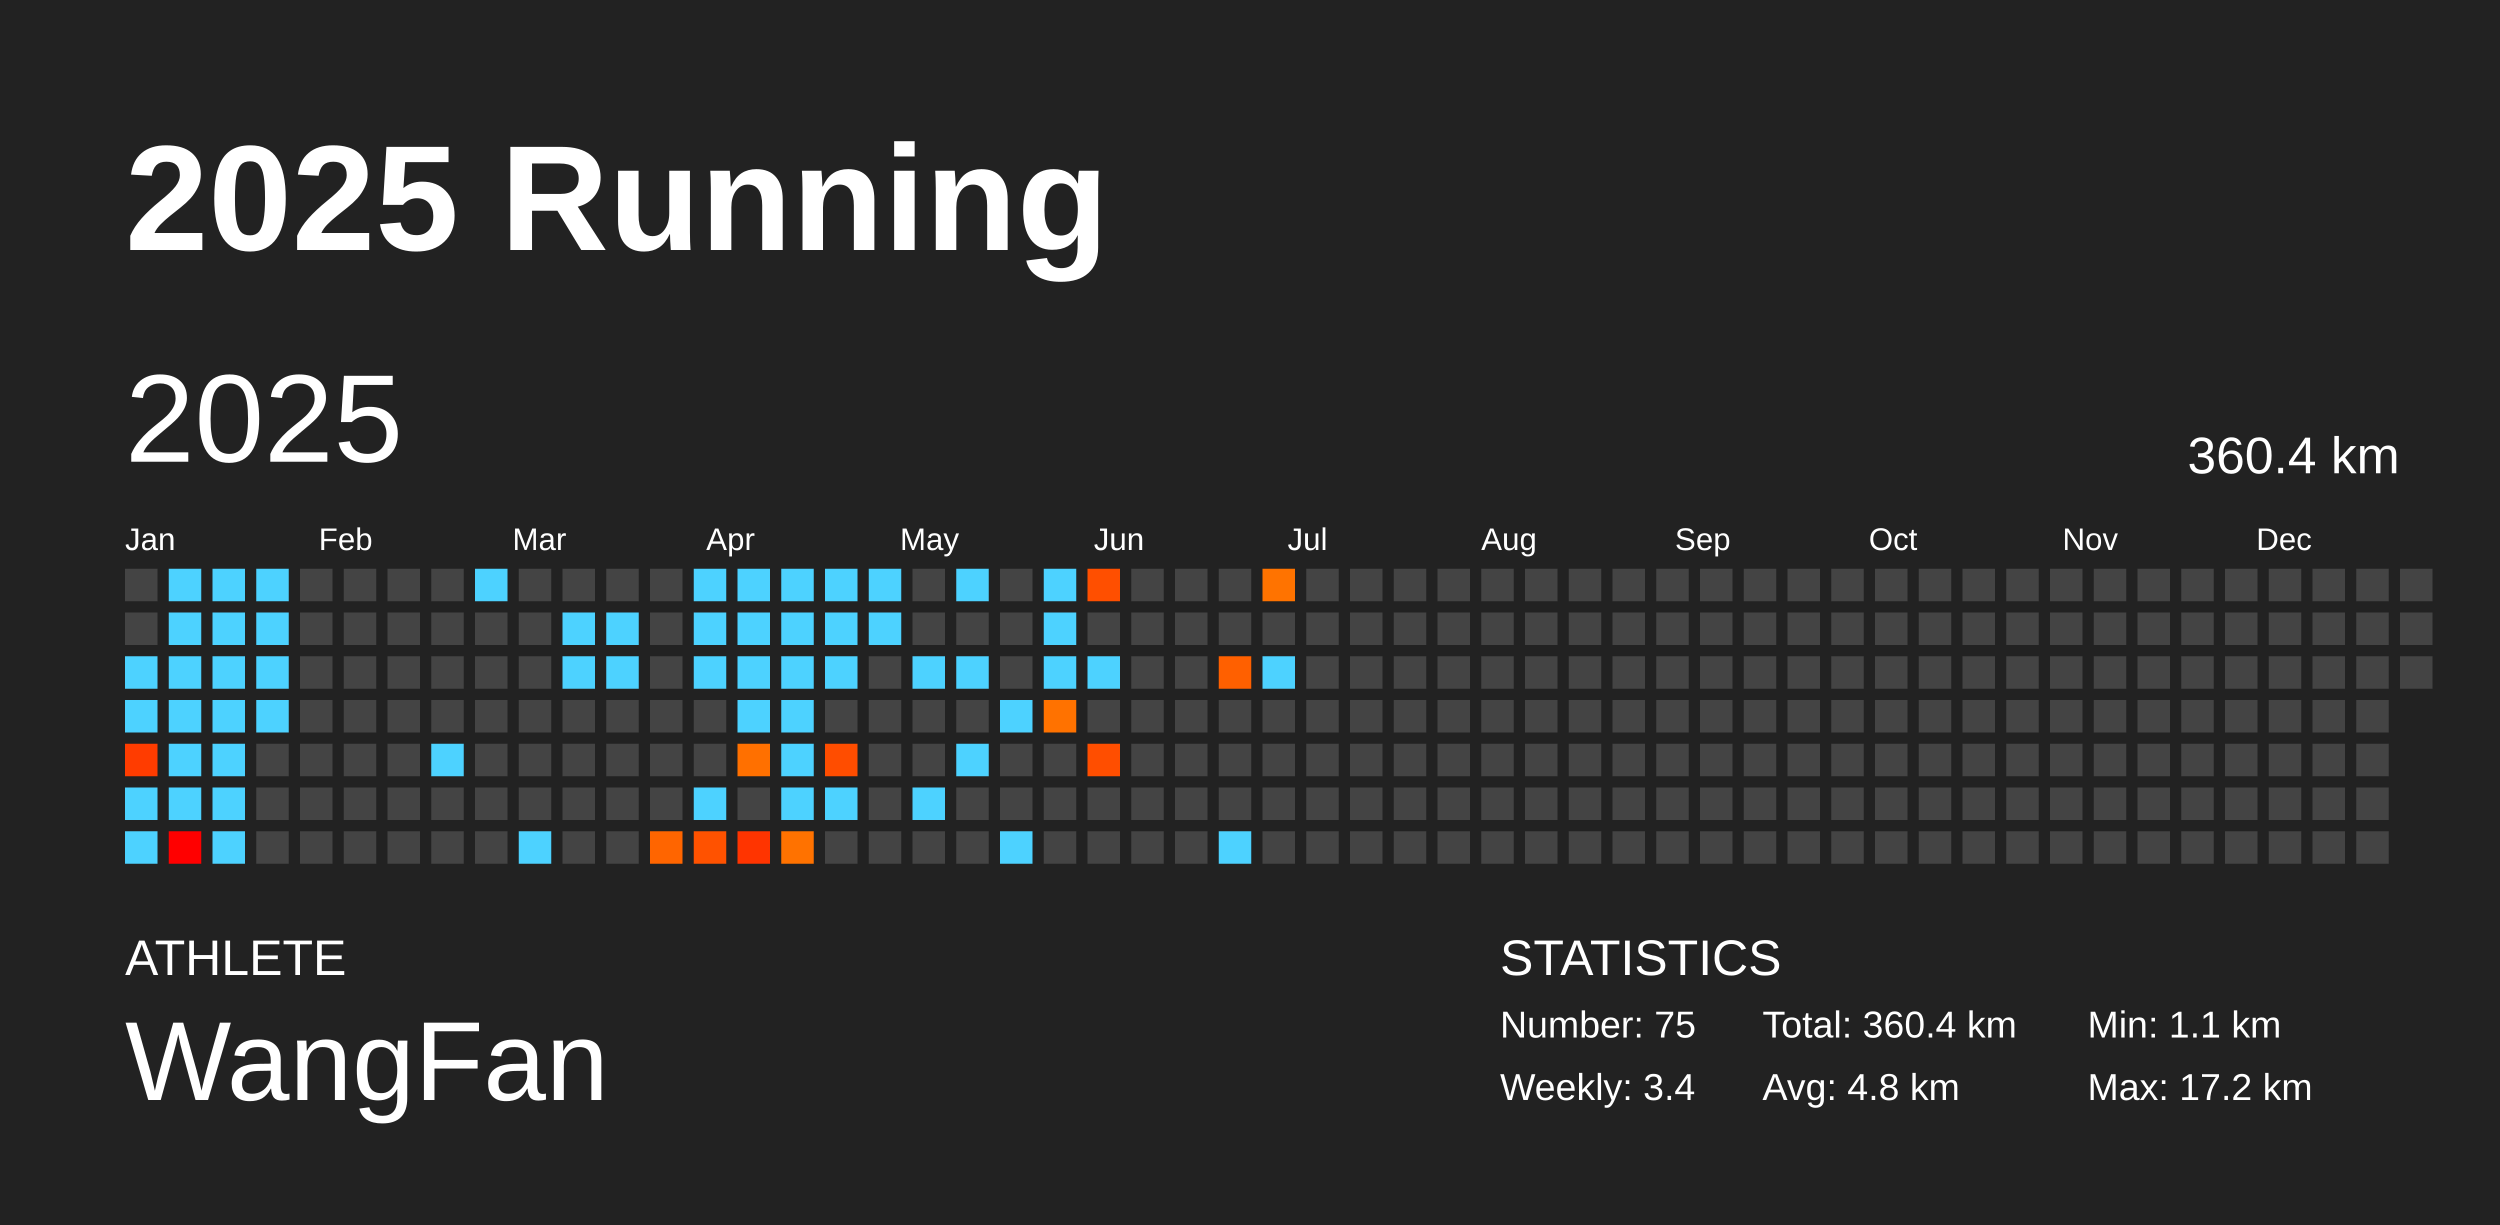
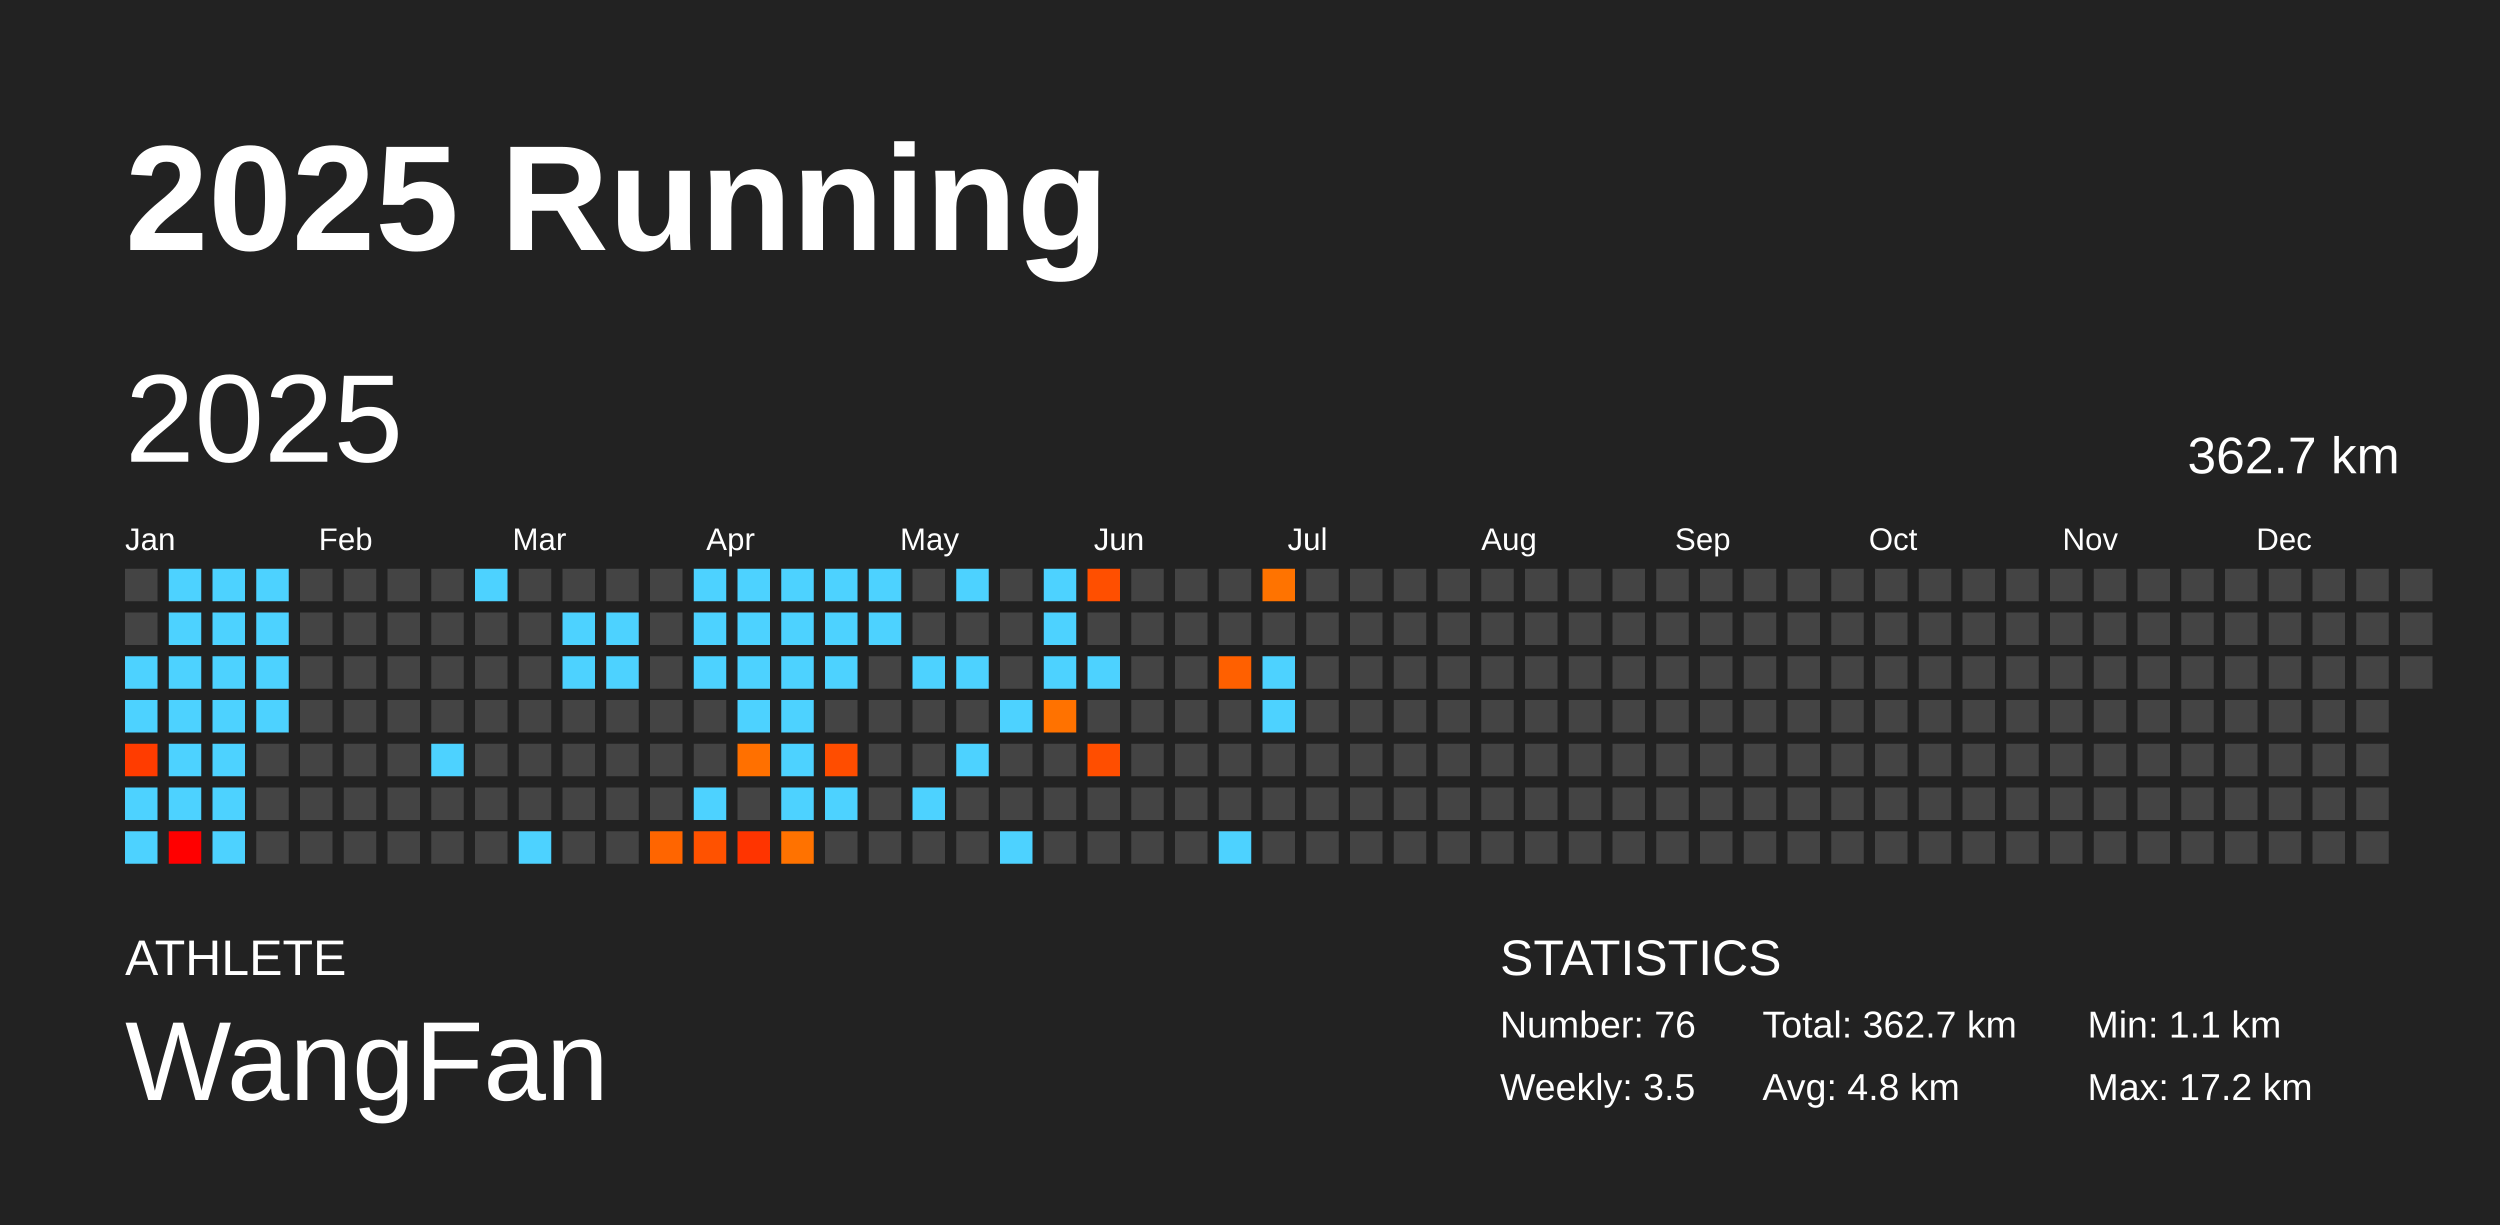
<svg xmlns="http://www.w3.org/2000/svg" baseProfile="full" height="98mm" version="1.1" viewBox="0,0,200,98" width="200mm">
  <defs />
  <rect fill="#222222" height="98" width="200" x="0" y="0" />
  <text fill="#FFFFFF" style="font-size:12px; font-family:Arial; font-weight:bold;" x="10" y="20">2025 Running</text>
  <text fill="#FFFFFF" style="font-size:4px; font-family:Arial" x="10" y="78">ATHLETE</text>
  <text fill="#FFFFFF" style="font-size:9px; font-family:Arial" x="10" y="88">WangFan</text>
  <text fill="#FFFFFF" style="font-size:4px; font-family:Arial" x="120" y="78">STATISTICS</text>
-   <text fill="#FFFFFF" style="font-size:3px; font-family:Arial" x="120" y="83">Number: 75</text>
-   <text fill="#FFFFFF" style="font-size:3px; font-family:Arial" x="120" y="88">Weekly: 3.4</text>
-   <text fill="#FFFFFF" style="font-size:3px; font-family:Arial" x="141" y="83">Total: 360.4 km</text>
+   <text fill="#FFFFFF" style="font-size:3px; font-family:Arial" x="120" y="83">Number: 76</text>
+   <text fill="#FFFFFF" style="font-size:3px; font-family:Arial" x="120" y="88">Weekly: 3.5</text>
+   <text fill="#FFFFFF" style="font-size:3px; font-family:Arial" x="141" y="83">Total: 362.7 km</text>
  <text fill="#FFFFFF" style="font-size:3px; font-family:Arial" x="141" y="88">Avg: 4.8 km</text>
  <text fill="#FFFFFF" style="font-size:3px; font-family:Arial" x="167" y="83">Min: 1.1 km</text>
  <text fill="#FFFFFF" style="font-size:3px; font-family:Arial" x="167" y="88">Max: 17.2 km</text>
  <text dominant-baseline="hanging" fill="#FFFFFF" style="font-size:10.0px; font-family:Arial;" x="10" y="30">2025</text>
-   <text dominant-baseline="hanging" fill="#FFFFFF" style="font-size:4.125px; font-family:Arial;" x="175" y="35">360.4 km</text>
+   <text dominant-baseline="hanging" fill="#FFFFFF" style="font-size:4.125px; font-family:Arial;" x="175" y="35">362.7 km</text>
  <text fill="#FFFFFF" style="font-size:2.5px; font-family:Arial" x="10.0" y="44">Jan</text>
  <text fill="#FFFFFF" style="font-size:2.5px; font-family:Arial" x="25.5" y="44">Feb</text>
  <text fill="#FFFFFF" style="font-size:2.5px; font-family:Arial" x="41.0" y="44">Mar</text>
  <text fill="#FFFFFF" style="font-size:2.5px; font-family:Arial" x="56.5" y="44">Apr</text>
  <text fill="#FFFFFF" style="font-size:2.5px; font-family:Arial" x="72.0" y="44">May</text>
  <text fill="#FFFFFF" style="font-size:2.5px; font-family:Arial" x="87.5" y="44">Jun</text>
  <text fill="#FFFFFF" style="font-size:2.5px; font-family:Arial" x="103.0" y="44">Jul</text>
  <text fill="#FFFFFF" style="font-size:2.5px; font-family:Arial" x="118.5" y="44">Aug</text>
  <text fill="#FFFFFF" style="font-size:2.5px; font-family:Arial" x="134.0" y="44">Sep</text>
  <text fill="#FFFFFF" style="font-size:2.5px; font-family:Arial" x="149.5" y="44">Oct</text>
  <text fill="#FFFFFF" style="font-size:2.5px; font-family:Arial" x="165.0" y="44">Nov</text>
  <text fill="#FFFFFF" style="font-size:2.5px; font-family:Arial" x="180.5" y="44">Dec</text>
  <rect fill="#444444" height="2.6" width="2.6" x="10.0" y="45.5" />
  <rect fill="#444444" height="2.6" width="2.6" x="10.0" y="49.0" />
  <rect fill="#4dd2ff" height="2.6" width="2.6" x="10.0" y="52.5" />
  <rect fill="#4dd2ff" height="2.6" width="2.6" x="10.0" y="56.0" />
  <rect fill="#ff3c00" height="2.6" width="2.6" x="10.0" y="59.5" />
  <rect fill="#4dd2ff" height="2.6" width="2.6" x="10.0" y="63.0" />
  <rect fill="#4dd2ff" height="2.6" width="2.6" x="10.0" y="66.5" />
  <rect fill="#4dd2ff" height="2.6" width="2.6" x="13.5" y="45.5" />
  <rect fill="#4dd2ff" height="2.6" width="2.6" x="13.5" y="49.0" />
  <rect fill="#4dd2ff" height="2.6" width="2.6" x="13.5" y="52.5" />
  <rect fill="#4dd2ff" height="2.6" width="2.6" x="13.5" y="56.0" />
  <rect fill="#4dd2ff" height="2.6" width="2.6" x="13.5" y="59.5" />
  <rect fill="#4dd2ff" height="2.6" width="2.6" x="13.5" y="63.0" />
  <rect fill="#ff0000" height="2.6" width="2.6" x="13.5" y="66.5" />
  <rect fill="#4dd2ff" height="2.6" width="2.6" x="17.0" y="45.5" />
  <rect fill="#4dd2ff" height="2.6" width="2.6" x="17.0" y="49.0" />
  <rect fill="#4dd2ff" height="2.6" width="2.6" x="17.0" y="52.5" />
  <rect fill="#4dd2ff" height="2.6" width="2.6" x="17.0" y="56.0" />
  <rect fill="#4dd2ff" height="2.6" width="2.6" x="17.0" y="59.5" />
  <rect fill="#4dd2ff" height="2.6" width="2.6" x="17.0" y="63.0" />
  <rect fill="#4dd2ff" height="2.6" width="2.6" x="17.0" y="66.5" />
  <rect fill="#4dd2ff" height="2.6" width="2.6" x="20.5" y="45.5" />
  <rect fill="#4dd2ff" height="2.6" width="2.6" x="20.5" y="49.0" />
  <rect fill="#4dd2ff" height="2.6" width="2.6" x="20.5" y="52.5" />
  <rect fill="#4dd2ff" height="2.6" width="2.6" x="20.5" y="56.0" />
  <rect fill="#444444" height="2.6" width="2.6" x="20.5" y="59.5" />
  <rect fill="#444444" height="2.6" width="2.6" x="20.5" y="63.0" />
  <rect fill="#444444" height="2.6" width="2.6" x="20.5" y="66.5" />
  <rect fill="#444444" height="2.6" width="2.6" x="24.0" y="45.5" />
  <rect fill="#444444" height="2.6" width="2.6" x="24.0" y="49.0" />
  <rect fill="#444444" height="2.6" width="2.6" x="24.0" y="52.5" />
  <rect fill="#444444" height="2.6" width="2.6" x="24.0" y="56.0" />
  <rect fill="#444444" height="2.6" width="2.6" x="24.0" y="59.5" />
  <rect fill="#444444" height="2.6" width="2.6" x="24.0" y="63.0" />
  <rect fill="#444444" height="2.6" width="2.6" x="24.0" y="66.5" />
  <rect fill="#444444" height="2.6" width="2.6" x="27.5" y="45.5" />
  <rect fill="#444444" height="2.6" width="2.6" x="27.5" y="49.0" />
  <rect fill="#444444" height="2.6" width="2.6" x="27.5" y="52.5" />
  <rect fill="#444444" height="2.6" width="2.6" x="27.5" y="56.0" />
  <rect fill="#444444" height="2.6" width="2.6" x="27.5" y="59.5" />
  <rect fill="#444444" height="2.6" width="2.6" x="27.5" y="63.0" />
  <rect fill="#444444" height="2.6" width="2.6" x="27.5" y="66.5" />
  <rect fill="#444444" height="2.6" width="2.6" x="31.0" y="45.5" />
  <rect fill="#444444" height="2.6" width="2.6" x="31.0" y="49.0" />
  <rect fill="#444444" height="2.6" width="2.6" x="31.0" y="52.5" />
  <rect fill="#444444" height="2.6" width="2.6" x="31.0" y="56.0" />
  <rect fill="#444444" height="2.6" width="2.6" x="31.0" y="59.5" />
  <rect fill="#444444" height="2.6" width="2.6" x="31.0" y="63.0" />
  <rect fill="#444444" height="2.6" width="2.6" x="31.0" y="66.5" />
  <rect fill="#444444" height="2.6" width="2.6" x="34.5" y="45.5" />
  <rect fill="#444444" height="2.6" width="2.6" x="34.5" y="49.0" />
  <rect fill="#444444" height="2.6" width="2.6" x="34.5" y="52.5" />
  <rect fill="#444444" height="2.6" width="2.6" x="34.5" y="56.0" />
  <rect fill="#4dd2ff" height="2.6" width="2.6" x="34.5" y="59.5" />
  <rect fill="#444444" height="2.6" width="2.6" x="34.5" y="63.0" />
  <rect fill="#444444" height="2.6" width="2.6" x="34.5" y="66.5" />
  <rect fill="#4dd2ff" height="2.6" width="2.6" x="38.0" y="45.5" />
  <rect fill="#444444" height="2.6" width="2.6" x="38.0" y="49.0" />
  <rect fill="#444444" height="2.6" width="2.6" x="38.0" y="52.5" />
  <rect fill="#444444" height="2.6" width="2.6" x="38.0" y="56.0" />
  <rect fill="#444444" height="2.6" width="2.6" x="38.0" y="59.5" />
  <rect fill="#444444" height="2.6" width="2.6" x="38.0" y="63.0" />
  <rect fill="#444444" height="2.6" width="2.6" x="38.0" y="66.5" />
  <rect fill="#444444" height="2.6" width="2.6" x="41.5" y="45.5" />
  <rect fill="#444444" height="2.6" width="2.6" x="41.5" y="49.0" />
  <rect fill="#444444" height="2.6" width="2.6" x="41.5" y="52.5" />
  <rect fill="#444444" height="2.6" width="2.6" x="41.5" y="56.0" />
  <rect fill="#444444" height="2.6" width="2.6" x="41.5" y="59.5" />
  <rect fill="#444444" height="2.6" width="2.6" x="41.5" y="63.0" />
  <rect fill="#4dd2ff" height="2.6" width="2.6" x="41.5" y="66.5" />
  <rect fill="#444444" height="2.6" width="2.6" x="45.0" y="45.5" />
  <rect fill="#4dd2ff" height="2.6" width="2.6" x="45.0" y="49.0" />
  <rect fill="#4dd2ff" height="2.6" width="2.6" x="45.0" y="52.5" />
  <rect fill="#444444" height="2.6" width="2.6" x="45.0" y="56.0" />
  <rect fill="#444444" height="2.6" width="2.6" x="45.0" y="59.5" />
  <rect fill="#444444" height="2.6" width="2.6" x="45.0" y="63.0" />
  <rect fill="#444444" height="2.6" width="2.6" x="45.0" y="66.5" />
  <rect fill="#444444" height="2.6" width="2.6" x="48.5" y="45.5" />
  <rect fill="#4dd2ff" height="2.6" width="2.6" x="48.5" y="49.0" />
  <rect fill="#4dd2ff" height="2.6" width="2.6" x="48.5" y="52.5" />
  <rect fill="#444444" height="2.6" width="2.6" x="48.5" y="56.0" />
  <rect fill="#444444" height="2.6" width="2.6" x="48.5" y="59.5" />
  <rect fill="#444444" height="2.6" width="2.6" x="48.5" y="63.0" />
  <rect fill="#444444" height="2.6" width="2.6" x="48.5" y="66.5" />
  <rect fill="#444444" height="2.6" width="2.6" x="52.0" y="45.5" />
  <rect fill="#444444" height="2.6" width="2.6" x="52.0" y="49.0" />
  <rect fill="#444444" height="2.6" width="2.6" x="52.0" y="52.5" />
  <rect fill="#444444" height="2.6" width="2.6" x="52.0" y="56.0" />
  <rect fill="#444444" height="2.6" width="2.6" x="52.0" y="59.5" />
  <rect fill="#444444" height="2.6" width="2.6" x="52.0" y="63.0" />
  <rect fill="#ff6500" height="2.6" width="2.6" x="52.0" y="66.5" />
  <rect fill="#4dd2ff" height="2.6" width="2.6" x="55.5" y="45.5" />
  <rect fill="#4dd2ff" height="2.6" width="2.6" x="55.5" y="49.0" />
  <rect fill="#4dd2ff" height="2.6" width="2.6" x="55.5" y="52.5" />
  <rect fill="#444444" height="2.6" width="2.6" x="55.5" y="56.0" />
  <rect fill="#444444" height="2.6" width="2.6" x="55.5" y="59.5" />
  <rect fill="#4dd2ff" height="2.6" width="2.6" x="55.5" y="63.0" />
  <rect fill="#ff5200" height="2.6" width="2.6" x="55.5" y="66.5" />
  <rect fill="#4dd2ff" height="2.6" width="2.6" x="59.0" y="45.5" />
  <rect fill="#4dd2ff" height="2.6" width="2.6" x="59.0" y="49.0" />
  <rect fill="#4dd2ff" height="2.6" width="2.6" x="59.0" y="52.5" />
  <rect fill="#4dd2ff" height="2.6" width="2.6" x="59.0" y="56.0" />
  <rect fill="#ff7000" height="2.6" width="2.6" x="59.0" y="59.5" />
  <rect fill="#444444" height="2.6" width="2.6" x="59.0" y="63.0" />
  <rect fill="#ff3400" height="2.6" width="2.6" x="59.0" y="66.5" />
  <rect fill="#4dd2ff" height="2.6" width="2.6" x="62.5" y="45.5" />
  <rect fill="#4dd2ff" height="2.6" width="2.6" x="62.5" y="49.0" />
  <rect fill="#4dd2ff" height="2.6" width="2.6" x="62.5" y="52.5" />
  <rect fill="#4dd2ff" height="2.6" width="2.6" x="62.5" y="56.0" />
  <rect fill="#4dd2ff" height="2.6" width="2.6" x="62.5" y="59.5" />
  <rect fill="#4dd2ff" height="2.6" width="2.6" x="62.5" y="63.0" />
  <rect fill="#ff7200" height="2.6" width="2.6" x="62.5" y="66.5" />
  <rect fill="#4dd2ff" height="2.6" width="2.6" x="66.0" y="45.5" />
  <rect fill="#4dd2ff" height="2.6" width="2.6" x="66.0" y="49.0" />
  <rect fill="#4dd2ff" height="2.6" width="2.6" x="66.0" y="52.5" />
  <rect fill="#444444" height="2.6" width="2.6" x="66.0" y="56.0" />
  <rect fill="#ff4d00" height="2.6" width="2.6" x="66.0" y="59.5" />
  <rect fill="#4dd2ff" height="2.6" width="2.6" x="66.0" y="63.0" />
  <rect fill="#444444" height="2.6" width="2.6" x="66.0" y="66.5" />
  <rect fill="#4dd2ff" height="2.6" width="2.6" x="69.5" y="45.5" />
  <rect fill="#4dd2ff" height="2.6" width="2.6" x="69.5" y="49.0" />
  <rect fill="#444444" height="2.6" width="2.6" x="69.5" y="52.5" />
  <rect fill="#444444" height="2.6" width="2.6" x="69.5" y="56.0" />
  <rect fill="#444444" height="2.6" width="2.6" x="69.5" y="59.5" />
  <rect fill="#444444" height="2.6" width="2.6" x="69.5" y="63.0" />
  <rect fill="#444444" height="2.6" width="2.6" x="69.5" y="66.5" />
  <rect fill="#444444" height="2.6" width="2.6" x="73.0" y="45.5" />
  <rect fill="#444444" height="2.6" width="2.6" x="73.0" y="49.0" />
  <rect fill="#4dd2ff" height="2.6" width="2.6" x="73.0" y="52.5" />
  <rect fill="#444444" height="2.6" width="2.6" x="73.0" y="56.0" />
  <rect fill="#444444" height="2.6" width="2.6" x="73.0" y="59.5" />
  <rect fill="#4dd2ff" height="2.6" width="2.6" x="73.0" y="63.0" />
  <rect fill="#444444" height="2.6" width="2.6" x="73.0" y="66.5" />
  <rect fill="#4dd2ff" height="2.6" width="2.6" x="76.5" y="45.5" />
  <rect fill="#444444" height="2.6" width="2.6" x="76.5" y="49.0" />
  <rect fill="#4dd2ff" height="2.6" width="2.6" x="76.5" y="52.5" />
  <rect fill="#444444" height="2.6" width="2.6" x="76.5" y="56.0" />
  <rect fill="#4dd2ff" height="2.6" width="2.6" x="76.5" y="59.5" />
  <rect fill="#444444" height="2.6" width="2.6" x="76.5" y="63.0" />
  <rect fill="#444444" height="2.6" width="2.6" x="76.5" y="66.5" />
  <rect fill="#444444" height="2.6" width="2.6" x="80.0" y="45.5" />
  <rect fill="#444444" height="2.6" width="2.6" x="80.0" y="49.0" />
  <rect fill="#444444" height="2.6" width="2.6" x="80.0" y="52.5" />
  <rect fill="#4dd2ff" height="2.6" width="2.6" x="80.0" y="56.0" />
  <rect fill="#444444" height="2.6" width="2.6" x="80.0" y="59.5" />
  <rect fill="#444444" height="2.6" width="2.6" x="80.0" y="63.0" />
  <rect fill="#4dd2ff" height="2.6" width="2.6" x="80.0" y="66.5" />
  <rect fill="#4dd2ff" height="2.6" width="2.6" x="83.5" y="45.5" />
  <rect fill="#4dd2ff" height="2.6" width="2.6" x="83.5" y="49.0" />
  <rect fill="#4dd2ff" height="2.6" width="2.6" x="83.5" y="52.5" />
  <rect fill="#ff7200" height="2.6" width="2.6" x="83.5" y="56.0" />
  <rect fill="#444444" height="2.6" width="2.6" x="83.5" y="59.5" />
  <rect fill="#444444" height="2.6" width="2.6" x="83.5" y="63.0" />
  <rect fill="#444444" height="2.6" width="2.6" x="83.5" y="66.5" />
  <rect fill="#ff4f00" height="2.6" width="2.6" x="87.0" y="45.5" />
  <rect fill="#444444" height="2.6" width="2.6" x="87.0" y="49.0" />
  <rect fill="#4dd2ff" height="2.6" width="2.6" x="87.0" y="52.5" />
  <rect fill="#444444" height="2.6" width="2.6" x="87.0" y="56.0" />
  <rect fill="#ff4e00" height="2.6" width="2.6" x="87.0" y="59.5" />
  <rect fill="#444444" height="2.6" width="2.6" x="87.0" y="63.0" />
  <rect fill="#444444" height="2.6" width="2.6" x="87.0" y="66.5" />
  <rect fill="#444444" height="2.6" width="2.6" x="90.5" y="45.5" />
  <rect fill="#444444" height="2.6" width="2.6" x="90.5" y="49.0" />
  <rect fill="#444444" height="2.6" width="2.6" x="90.5" y="52.5" />
  <rect fill="#444444" height="2.6" width="2.6" x="90.5" y="56.0" />
  <rect fill="#444444" height="2.6" width="2.6" x="90.5" y="59.5" />
  <rect fill="#444444" height="2.6" width="2.6" x="90.5" y="63.0" />
  <rect fill="#444444" height="2.6" width="2.6" x="90.5" y="66.5" />
  <rect fill="#444444" height="2.6" width="2.6" x="94.0" y="45.5" />
  <rect fill="#444444" height="2.6" width="2.6" x="94.0" y="49.0" />
  <rect fill="#444444" height="2.6" width="2.6" x="94.0" y="52.5" />
  <rect fill="#444444" height="2.6" width="2.6" x="94.0" y="56.0" />
  <rect fill="#444444" height="2.6" width="2.6" x="94.0" y="59.5" />
  <rect fill="#444444" height="2.6" width="2.6" x="94.0" y="63.0" />
  <rect fill="#444444" height="2.6" width="2.6" x="94.0" y="66.5" />
  <rect fill="#444444" height="2.6" width="2.6" x="97.5" y="45.5" />
  <rect fill="#444444" height="2.6" width="2.6" x="97.5" y="49.0" />
  <rect fill="#ff6000" height="2.6" width="2.6" x="97.5" y="52.5" />
  <rect fill="#444444" height="2.6" width="2.6" x="97.5" y="56.0" />
  <rect fill="#444444" height="2.6" width="2.6" x="97.5" y="59.5" />
  <rect fill="#444444" height="2.6" width="2.6" x="97.5" y="63.0" />
  <rect fill="#4dd2ff" height="2.6" width="2.6" x="97.5" y="66.5" />
  <rect fill="#ff7300" height="2.6" width="2.6" x="101.0" y="45.5" />
  <rect fill="#444444" height="2.6" width="2.6" x="101.0" y="49.0" />
  <rect fill="#4dd2ff" height="2.6" width="2.6" x="101.0" y="52.5" />
-   <rect fill="#444444" height="2.6" width="2.6" x="101.0" y="56.0" />
+   <rect fill="#4dd2ff" height="2.6" width="2.6" x="101.0" y="56.0" />
  <rect fill="#444444" height="2.6" width="2.6" x="101.0" y="59.5" />
  <rect fill="#444444" height="2.6" width="2.6" x="101.0" y="63.0" />
  <rect fill="#444444" height="2.6" width="2.6" x="101.0" y="66.5" />
  <rect fill="#444444" height="2.6" width="2.6" x="104.5" y="45.5" />
  <rect fill="#444444" height="2.6" width="2.6" x="104.5" y="49.0" />
  <rect fill="#444444" height="2.6" width="2.6" x="104.5" y="52.5" />
  <rect fill="#444444" height="2.6" width="2.6" x="104.5" y="56.0" />
  <rect fill="#444444" height="2.6" width="2.6" x="104.5" y="59.5" />
  <rect fill="#444444" height="2.6" width="2.6" x="104.5" y="63.0" />
  <rect fill="#444444" height="2.6" width="2.6" x="104.5" y="66.5" />
  <rect fill="#444444" height="2.6" width="2.6" x="108.0" y="45.5" />
  <rect fill="#444444" height="2.6" width="2.6" x="108.0" y="49.0" />
  <rect fill="#444444" height="2.6" width="2.6" x="108.0" y="52.5" />
  <rect fill="#444444" height="2.6" width="2.6" x="108.0" y="56.0" />
  <rect fill="#444444" height="2.6" width="2.6" x="108.0" y="59.5" />
  <rect fill="#444444" height="2.6" width="2.6" x="108.0" y="63.0" />
  <rect fill="#444444" height="2.6" width="2.6" x="108.0" y="66.5" />
  <rect fill="#444444" height="2.6" width="2.6" x="111.5" y="45.5" />
  <rect fill="#444444" height="2.6" width="2.6" x="111.5" y="49.0" />
  <rect fill="#444444" height="2.6" width="2.6" x="111.5" y="52.5" />
  <rect fill="#444444" height="2.6" width="2.6" x="111.5" y="56.0" />
  <rect fill="#444444" height="2.6" width="2.6" x="111.5" y="59.5" />
  <rect fill="#444444" height="2.6" width="2.6" x="111.5" y="63.0" />
  <rect fill="#444444" height="2.6" width="2.6" x="111.5" y="66.5" />
  <rect fill="#444444" height="2.6" width="2.6" x="115.0" y="45.5" />
  <rect fill="#444444" height="2.6" width="2.6" x="115.0" y="49.0" />
  <rect fill="#444444" height="2.6" width="2.6" x="115.0" y="52.5" />
  <rect fill="#444444" height="2.6" width="2.6" x="115.0" y="56.0" />
  <rect fill="#444444" height="2.6" width="2.6" x="115.0" y="59.5" />
  <rect fill="#444444" height="2.6" width="2.6" x="115.0" y="63.0" />
  <rect fill="#444444" height="2.6" width="2.6" x="115.0" y="66.5" />
  <rect fill="#444444" height="2.6" width="2.6" x="118.5" y="45.5" />
  <rect fill="#444444" height="2.6" width="2.6" x="118.5" y="49.0" />
  <rect fill="#444444" height="2.6" width="2.6" x="118.5" y="52.5" />
  <rect fill="#444444" height="2.6" width="2.6" x="118.5" y="56.0" />
  <rect fill="#444444" height="2.6" width="2.6" x="118.5" y="59.5" />
  <rect fill="#444444" height="2.6" width="2.6" x="118.5" y="63.0" />
  <rect fill="#444444" height="2.6" width="2.6" x="118.5" y="66.5" />
  <rect fill="#444444" height="2.6" width="2.6" x="122.0" y="45.5" />
  <rect fill="#444444" height="2.6" width="2.6" x="122.0" y="49.0" />
  <rect fill="#444444" height="2.6" width="2.6" x="122.0" y="52.5" />
  <rect fill="#444444" height="2.6" width="2.6" x="122.0" y="56.0" />
  <rect fill="#444444" height="2.6" width="2.6" x="122.0" y="59.5" />
  <rect fill="#444444" height="2.6" width="2.6" x="122.0" y="63.0" />
  <rect fill="#444444" height="2.6" width="2.6" x="122.0" y="66.5" />
  <rect fill="#444444" height="2.6" width="2.6" x="125.5" y="45.5" />
  <rect fill="#444444" height="2.6" width="2.6" x="125.5" y="49.0" />
  <rect fill="#444444" height="2.6" width="2.6" x="125.5" y="52.5" />
  <rect fill="#444444" height="2.6" width="2.6" x="125.5" y="56.0" />
  <rect fill="#444444" height="2.6" width="2.6" x="125.5" y="59.5" />
  <rect fill="#444444" height="2.6" width="2.6" x="125.5" y="63.0" />
  <rect fill="#444444" height="2.6" width="2.6" x="125.5" y="66.5" />
  <rect fill="#444444" height="2.6" width="2.6" x="129.0" y="45.5" />
  <rect fill="#444444" height="2.6" width="2.6" x="129.0" y="49.0" />
  <rect fill="#444444" height="2.6" width="2.6" x="129.0" y="52.5" />
  <rect fill="#444444" height="2.6" width="2.6" x="129.0" y="56.0" />
  <rect fill="#444444" height="2.6" width="2.6" x="129.0" y="59.5" />
  <rect fill="#444444" height="2.6" width="2.6" x="129.0" y="63.0" />
  <rect fill="#444444" height="2.6" width="2.6" x="129.0" y="66.5" />
  <rect fill="#444444" height="2.6" width="2.6" x="132.5" y="45.5" />
  <rect fill="#444444" height="2.6" width="2.6" x="132.5" y="49.0" />
  <rect fill="#444444" height="2.6" width="2.6" x="132.5" y="52.5" />
  <rect fill="#444444" height="2.6" width="2.6" x="132.5" y="56.0" />
  <rect fill="#444444" height="2.6" width="2.6" x="132.5" y="59.5" />
  <rect fill="#444444" height="2.6" width="2.6" x="132.5" y="63.0" />
  <rect fill="#444444" height="2.6" width="2.6" x="132.5" y="66.5" />
  <rect fill="#444444" height="2.6" width="2.6" x="136.0" y="45.5" />
  <rect fill="#444444" height="2.6" width="2.6" x="136.0" y="49.0" />
  <rect fill="#444444" height="2.6" width="2.6" x="136.0" y="52.5" />
  <rect fill="#444444" height="2.6" width="2.6" x="136.0" y="56.0" />
  <rect fill="#444444" height="2.6" width="2.6" x="136.0" y="59.5" />
  <rect fill="#444444" height="2.6" width="2.6" x="136.0" y="63.0" />
  <rect fill="#444444" height="2.6" width="2.6" x="136.0" y="66.5" />
  <rect fill="#444444" height="2.6" width="2.6" x="139.5" y="45.5" />
  <rect fill="#444444" height="2.6" width="2.6" x="139.5" y="49.0" />
  <rect fill="#444444" height="2.6" width="2.6" x="139.5" y="52.5" />
  <rect fill="#444444" height="2.6" width="2.6" x="139.5" y="56.0" />
  <rect fill="#444444" height="2.6" width="2.6" x="139.5" y="59.5" />
  <rect fill="#444444" height="2.6" width="2.6" x="139.5" y="63.0" />
  <rect fill="#444444" height="2.6" width="2.6" x="139.5" y="66.5" />
  <rect fill="#444444" height="2.6" width="2.6" x="143.0" y="45.5" />
  <rect fill="#444444" height="2.6" width="2.6" x="143.0" y="49.0" />
  <rect fill="#444444" height="2.6" width="2.6" x="143.0" y="52.5" />
  <rect fill="#444444" height="2.6" width="2.6" x="143.0" y="56.0" />
  <rect fill="#444444" height="2.6" width="2.6" x="143.0" y="59.5" />
  <rect fill="#444444" height="2.6" width="2.6" x="143.0" y="63.0" />
  <rect fill="#444444" height="2.6" width="2.6" x="143.0" y="66.5" />
  <rect fill="#444444" height="2.6" width="2.6" x="146.5" y="45.5" />
  <rect fill="#444444" height="2.6" width="2.6" x="146.5" y="49.0" />
  <rect fill="#444444" height="2.6" width="2.6" x="146.5" y="52.5" />
  <rect fill="#444444" height="2.6" width="2.6" x="146.5" y="56.0" />
  <rect fill="#444444" height="2.6" width="2.6" x="146.5" y="59.5" />
  <rect fill="#444444" height="2.6" width="2.6" x="146.5" y="63.0" />
  <rect fill="#444444" height="2.6" width="2.6" x="146.5" y="66.5" />
  <rect fill="#444444" height="2.6" width="2.6" x="150.0" y="45.5" />
  <rect fill="#444444" height="2.6" width="2.6" x="150.0" y="49.0" />
  <rect fill="#444444" height="2.6" width="2.6" x="150.0" y="52.5" />
  <rect fill="#444444" height="2.6" width="2.6" x="150.0" y="56.0" />
  <rect fill="#444444" height="2.6" width="2.6" x="150.0" y="59.5" />
  <rect fill="#444444" height="2.6" width="2.6" x="150.0" y="63.0" />
  <rect fill="#444444" height="2.6" width="2.6" x="150.0" y="66.5" />
  <rect fill="#444444" height="2.6" width="2.6" x="153.5" y="45.5" />
  <rect fill="#444444" height="2.6" width="2.6" x="153.5" y="49.0" />
  <rect fill="#444444" height="2.6" width="2.6" x="153.5" y="52.5" />
  <rect fill="#444444" height="2.6" width="2.6" x="153.5" y="56.0" />
  <rect fill="#444444" height="2.6" width="2.6" x="153.5" y="59.5" />
  <rect fill="#444444" height="2.6" width="2.6" x="153.5" y="63.0" />
  <rect fill="#444444" height="2.6" width="2.6" x="153.5" y="66.5" />
  <rect fill="#444444" height="2.6" width="2.6" x="157.0" y="45.5" />
  <rect fill="#444444" height="2.6" width="2.6" x="157.0" y="49.0" />
  <rect fill="#444444" height="2.6" width="2.6" x="157.0" y="52.5" />
  <rect fill="#444444" height="2.6" width="2.6" x="157.0" y="56.0" />
  <rect fill="#444444" height="2.6" width="2.6" x="157.0" y="59.5" />
  <rect fill="#444444" height="2.6" width="2.6" x="157.0" y="63.0" />
  <rect fill="#444444" height="2.6" width="2.6" x="157.0" y="66.5" />
  <rect fill="#444444" height="2.6" width="2.6" x="160.5" y="45.5" />
  <rect fill="#444444" height="2.6" width="2.6" x="160.5" y="49.0" />
  <rect fill="#444444" height="2.6" width="2.6" x="160.5" y="52.5" />
  <rect fill="#444444" height="2.6" width="2.6" x="160.5" y="56.0" />
  <rect fill="#444444" height="2.6" width="2.6" x="160.5" y="59.5" />
  <rect fill="#444444" height="2.6" width="2.6" x="160.5" y="63.0" />
  <rect fill="#444444" height="2.6" width="2.6" x="160.5" y="66.5" />
  <rect fill="#444444" height="2.6" width="2.6" x="164.0" y="45.5" />
  <rect fill="#444444" height="2.6" width="2.6" x="164.0" y="49.0" />
  <rect fill="#444444" height="2.6" width="2.6" x="164.0" y="52.5" />
  <rect fill="#444444" height="2.6" width="2.6" x="164.0" y="56.0" />
  <rect fill="#444444" height="2.6" width="2.6" x="164.0" y="59.5" />
  <rect fill="#444444" height="2.6" width="2.6" x="164.0" y="63.0" />
  <rect fill="#444444" height="2.6" width="2.6" x="164.0" y="66.5" />
  <rect fill="#444444" height="2.6" width="2.6" x="167.5" y="45.5" />
  <rect fill="#444444" height="2.6" width="2.6" x="167.5" y="49.0" />
  <rect fill="#444444" height="2.6" width="2.6" x="167.5" y="52.5" />
  <rect fill="#444444" height="2.6" width="2.6" x="167.5" y="56.0" />
  <rect fill="#444444" height="2.6" width="2.6" x="167.5" y="59.5" />
  <rect fill="#444444" height="2.6" width="2.6" x="167.5" y="63.0" />
  <rect fill="#444444" height="2.6" width="2.6" x="167.5" y="66.5" />
  <rect fill="#444444" height="2.6" width="2.6" x="171.0" y="45.5" />
  <rect fill="#444444" height="2.6" width="2.6" x="171.0" y="49.0" />
  <rect fill="#444444" height="2.6" width="2.6" x="171.0" y="52.5" />
  <rect fill="#444444" height="2.6" width="2.6" x="171.0" y="56.0" />
  <rect fill="#444444" height="2.6" width="2.6" x="171.0" y="59.5" />
  <rect fill="#444444" height="2.6" width="2.6" x="171.0" y="63.0" />
  <rect fill="#444444" height="2.6" width="2.6" x="171.0" y="66.5" />
  <rect fill="#444444" height="2.6" width="2.6" x="174.5" y="45.5" />
  <rect fill="#444444" height="2.6" width="2.6" x="174.5" y="49.0" />
  <rect fill="#444444" height="2.6" width="2.6" x="174.5" y="52.5" />
  <rect fill="#444444" height="2.6" width="2.6" x="174.5" y="56.0" />
  <rect fill="#444444" height="2.6" width="2.6" x="174.5" y="59.5" />
  <rect fill="#444444" height="2.6" width="2.6" x="174.5" y="63.0" />
  <rect fill="#444444" height="2.6" width="2.6" x="174.5" y="66.5" />
  <rect fill="#444444" height="2.6" width="2.6" x="178.0" y="45.5" />
  <rect fill="#444444" height="2.6" width="2.6" x="178.0" y="49.0" />
  <rect fill="#444444" height="2.6" width="2.6" x="178.0" y="52.5" />
  <rect fill="#444444" height="2.6" width="2.6" x="178.0" y="56.0" />
  <rect fill="#444444" height="2.6" width="2.6" x="178.0" y="59.5" />
  <rect fill="#444444" height="2.6" width="2.6" x="178.0" y="63.0" />
  <rect fill="#444444" height="2.6" width="2.6" x="178.0" y="66.5" />
  <rect fill="#444444" height="2.6" width="2.6" x="181.5" y="45.5" />
  <rect fill="#444444" height="2.6" width="2.6" x="181.5" y="49.0" />
  <rect fill="#444444" height="2.6" width="2.6" x="181.5" y="52.5" />
  <rect fill="#444444" height="2.6" width="2.6" x="181.5" y="56.0" />
  <rect fill="#444444" height="2.6" width="2.6" x="181.5" y="59.5" />
  <rect fill="#444444" height="2.6" width="2.6" x="181.5" y="63.0" />
  <rect fill="#444444" height="2.6" width="2.6" x="181.5" y="66.5" />
  <rect fill="#444444" height="2.6" width="2.6" x="185.0" y="45.5" />
  <rect fill="#444444" height="2.6" width="2.6" x="185.0" y="49.0" />
  <rect fill="#444444" height="2.6" width="2.6" x="185.0" y="52.5" />
  <rect fill="#444444" height="2.6" width="2.6" x="185.0" y="56.0" />
  <rect fill="#444444" height="2.6" width="2.6" x="185.0" y="59.5" />
  <rect fill="#444444" height="2.6" width="2.6" x="185.0" y="63.0" />
  <rect fill="#444444" height="2.6" width="2.6" x="185.0" y="66.5" />
  <rect fill="#444444" height="2.6" width="2.6" x="188.5" y="45.5" />
  <rect fill="#444444" height="2.6" width="2.6" x="188.5" y="49.0" />
  <rect fill="#444444" height="2.6" width="2.6" x="188.5" y="52.5" />
  <rect fill="#444444" height="2.6" width="2.6" x="188.5" y="56.0" />
  <rect fill="#444444" height="2.6" width="2.6" x="188.5" y="59.5" />
  <rect fill="#444444" height="2.6" width="2.6" x="188.5" y="63.0" />
  <rect fill="#444444" height="2.6" width="2.6" x="188.5" y="66.5" />
  <rect fill="#444444" height="2.6" width="2.6" x="192.0" y="45.5" />
  <rect fill="#444444" height="2.6" width="2.6" x="192.0" y="49.0" />
  <rect fill="#444444" height="2.6" width="2.6" x="192.0" y="52.5" />
</svg>
